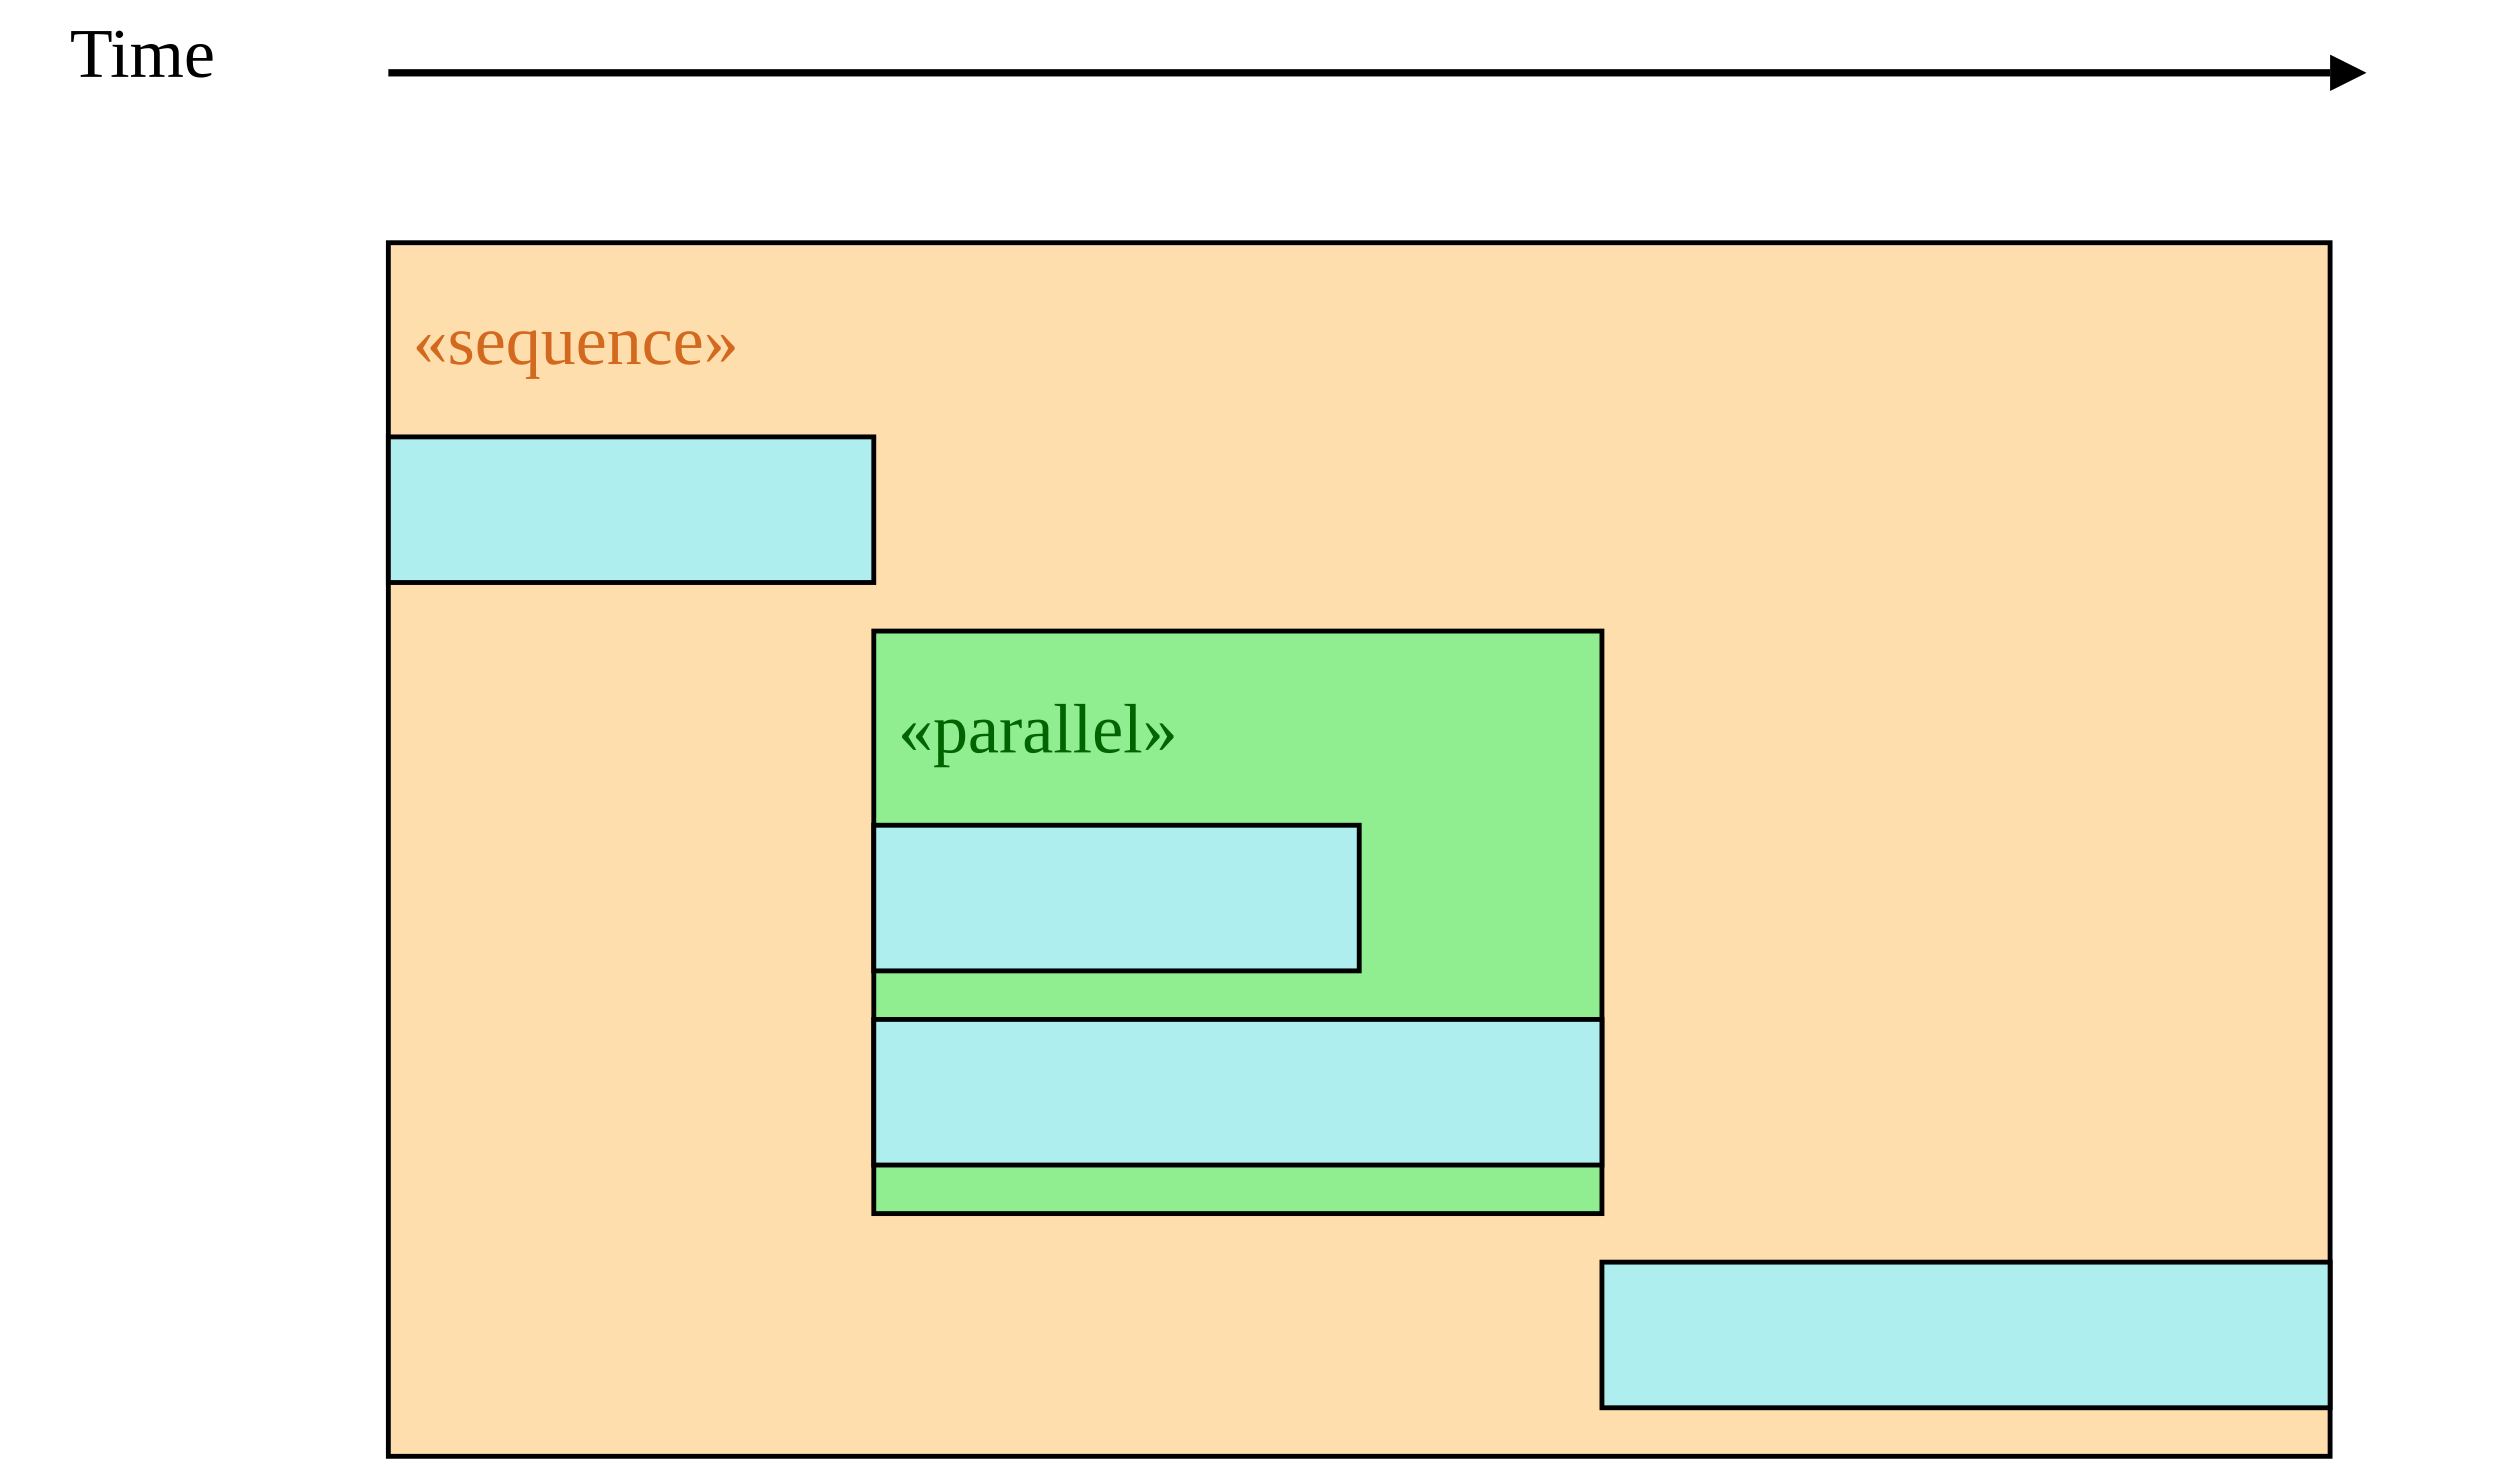
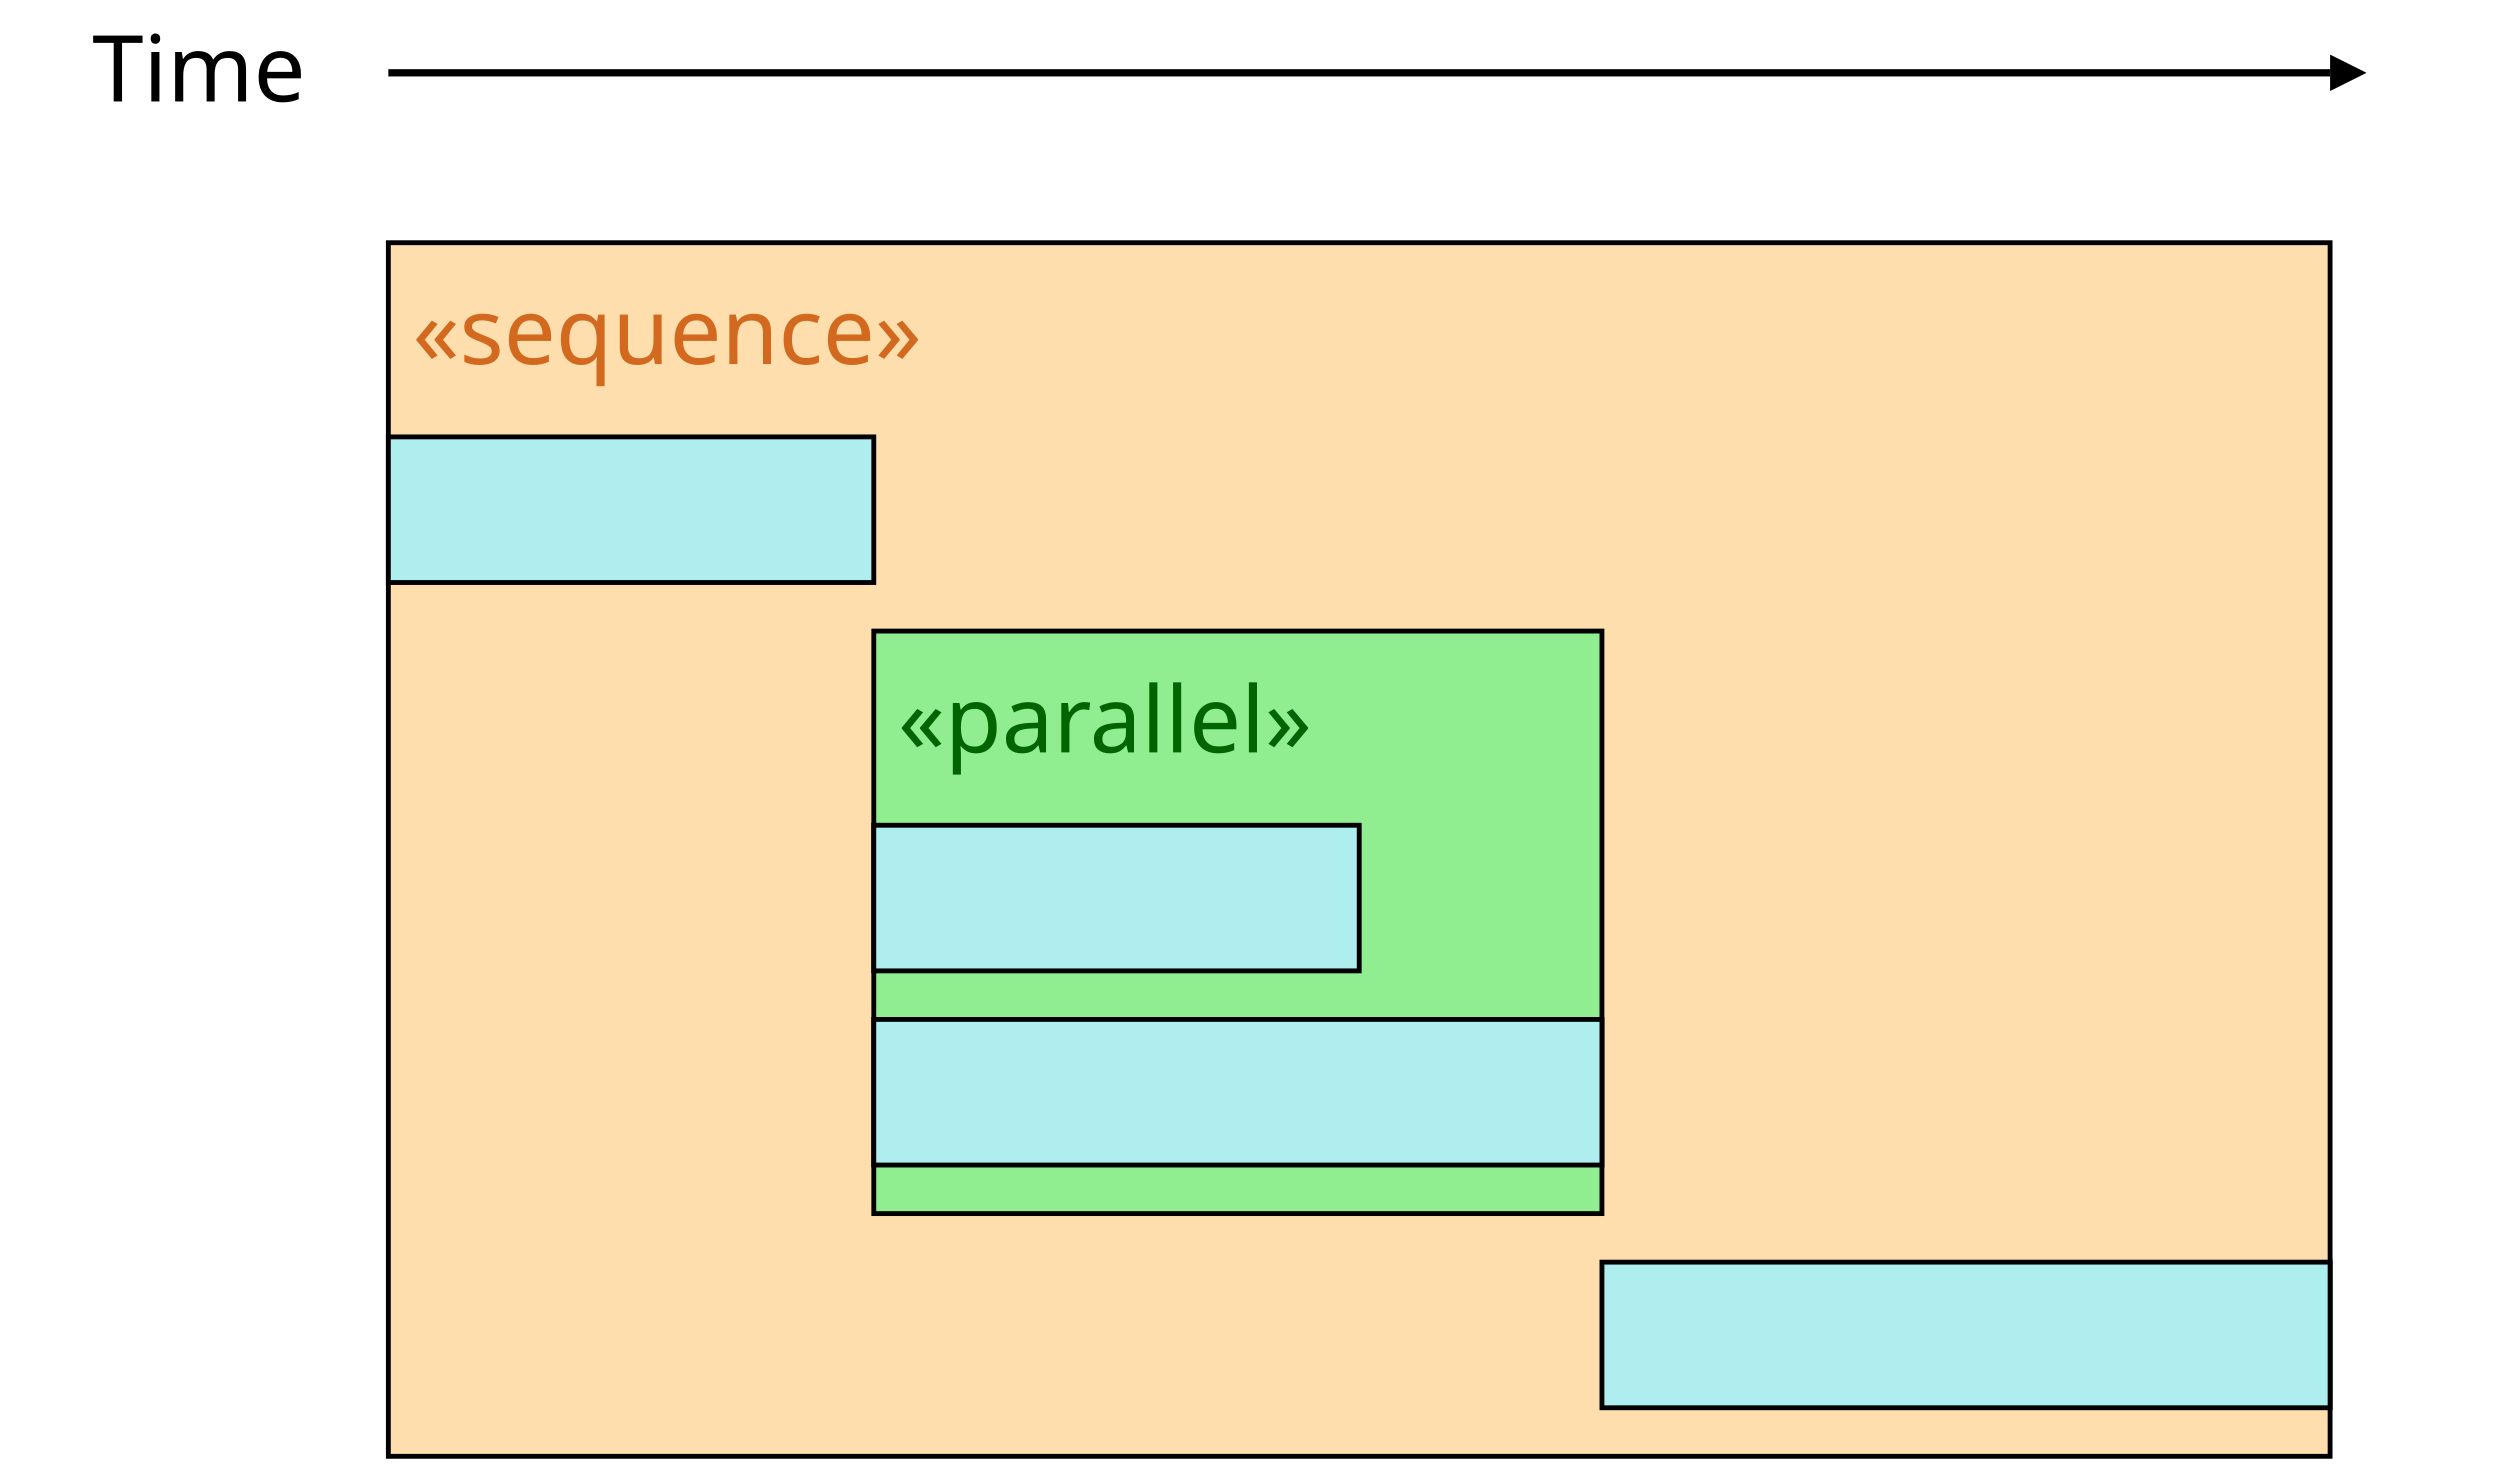
<svg xmlns="http://www.w3.org/2000/svg" width="100%" height="100%" viewBox="0 0 515 305">
  <defs>
    <style type="text/css">
    svg {
-       font-size: 1.2em;
+       font-size: 19px;
+       font-family: sans-serif;
    }
+ 
    .line, .arrowLine {
      stroke: black;
      stroke-width: 1.5;
      fill: none;
    }
    .arrowLine {
      marker-end: url(#arrow);
    }
    .activeSpan  {
      stroke: black;
      fill: paleturquoise;
    }
    .parGroupSpan  {
      fill: lightgreen;
      stroke: black;
    }
    .seqGroupSpan  {
      fill: navajowhite;
      stroke: black;
    }
    .parGroupParams {
      fill: darkgreen;
    }
    .seqGroupParams {
      fill: chocolate;
    }
    </style>
+     <style type="text/css">
+       .blackArrowHead {
+         fill: black;
+         stroke: none;
+       }
+     </style>
    <marker id="arrow" viewBox="0 -5 10 10" orient="auto" markerWidth="5" markerHeight="5">
-       <path d="M0-5l10 5l-10 5z" />
+       <path d="M0-5l10 5l-10 5z" class="blackArrowHead" />
    </marker>
  </defs>
  <g id="timeline">
    <text x="1em" y="1.1em">Time</text>
    <g transform="translate(80 15)">
      <path d="M0 0H400" class="arrowLine" />
    </g>
  </g>
  <g transform="translate(80 50)">
    <rect width="400" height="250" class="seqGroupSpan" />
    <text x="5" y="25" class="seqGroupParams">«sequence»</text>
    <rect y="40" width="100" height="30" class="activeSpan" />
    <g transform="translate(100 80)">
      <rect width="150" height="120" class="parGroupSpan" />
      <text x="5" y="25" class="parGroupParams">«parallel»</text>
      <g transform="translate(0 40)">
        <rect width="100" height="30" class="activeSpan" />
      </g>
      <g transform="translate(0 80)">
        <rect width="150" height="30" class="activeSpan" />
      </g>
    </g>
    <g transform="translate(0 210)">
      <rect x="250" width="150" height="30" class="activeSpan" />
    </g>
  </g>
</svg>
